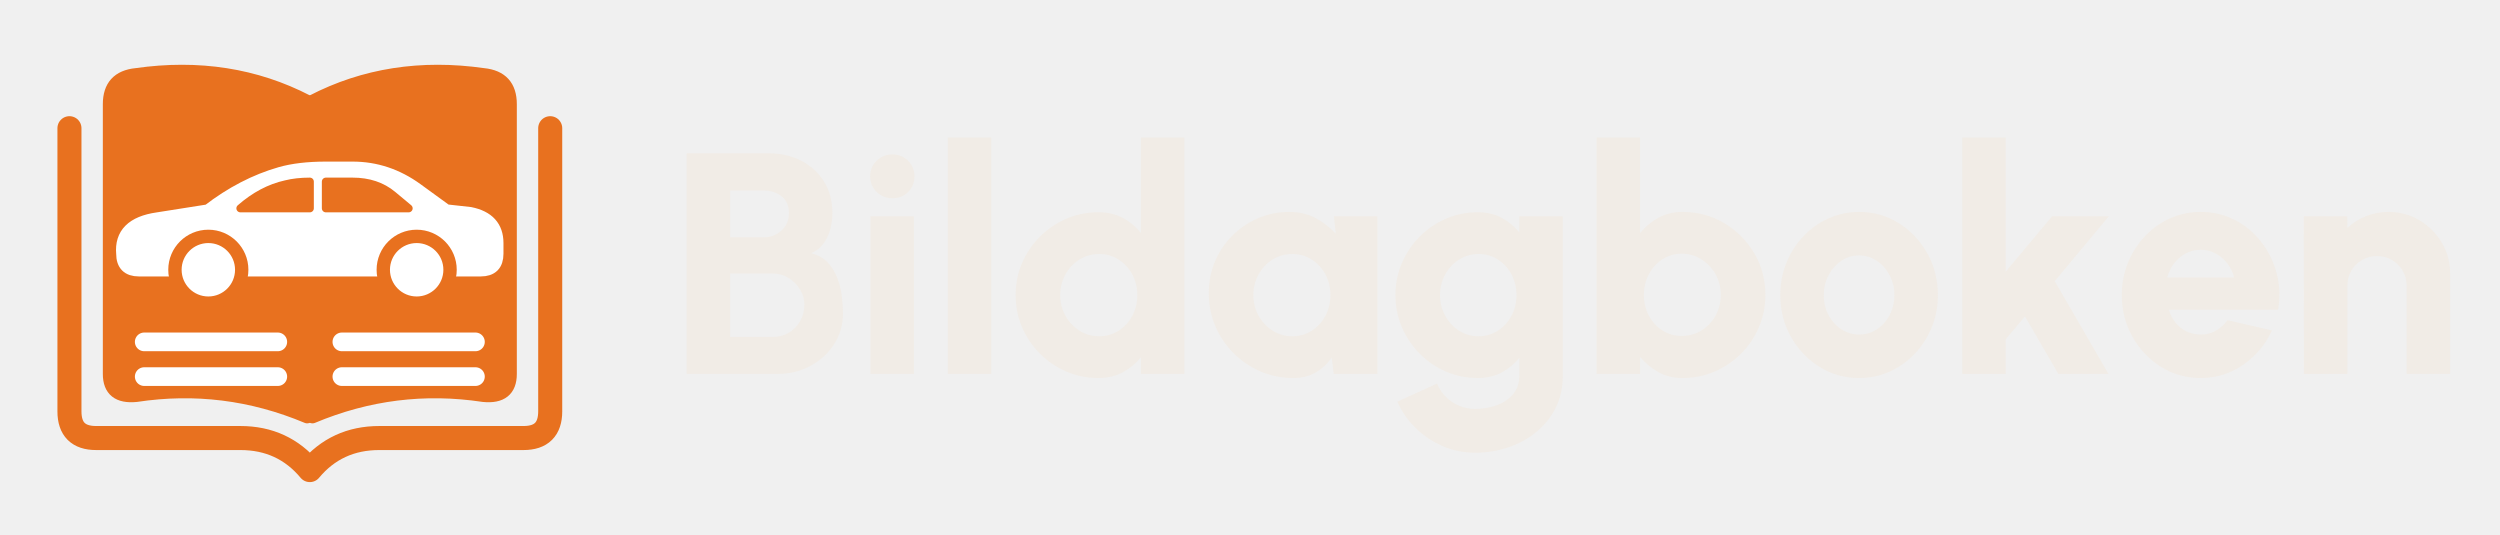
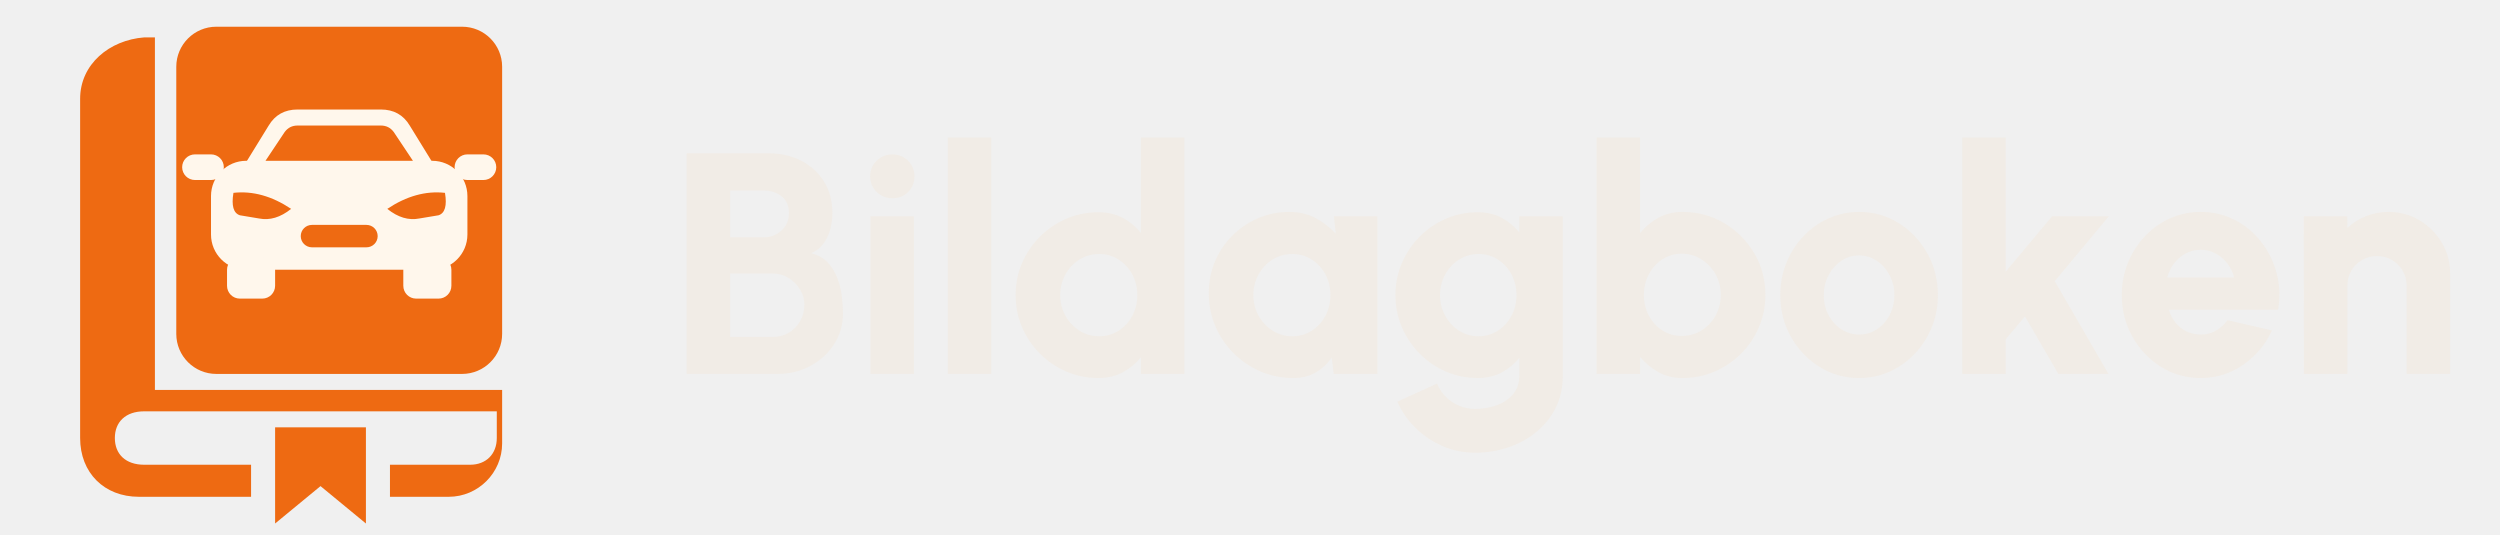
<svg xmlns="http://www.w3.org/2000/svg" viewBox="0 0 936 200" width="936" height="200">
-   <g id="symbol" transform="translate(16,8)">
-     <path d="M10 40 V146 Q10 156 20 156 H74 Q90 156 100 168 Q110 156 126 156 H180 Q190 156 190 146 V40" fill="none" stroke="#E8711F" stroke-width="9" stroke-linecap="round" stroke-linejoin="round" />
-     <path d="M25 31 Q25 21 35 20 Q70 15 99 30 V148 Q68 135 35 140 Q25 141 25 132 Z" fill="#E8711F" stroke="#E8711F" stroke-width="5" stroke-linejoin="round" />
-     <path d="M175 31 Q175 21 165 20 Q130 15 101 30 V148 Q132 135 165 140 Q175 141 175 132 Z" fill="#E8711F" stroke="#E8711F" stroke-width="5" stroke-linejoin="round" />
-     <path d="M30 87 Q29 76 43 74 L62 71 Q75 61 89 57 Q96 55 106 55 H116 Q129 55 140 63 L151 71 L160 72 Q170 74 170 83 V87 Q170 93 164 93 H36 Q30 93 30 87 Z" fill="#fff" stroke="#fff" stroke-width="5" stroke-linejoin="round" />
-     <path d="M74 70 Q82 63 91 61 Q95 60 100 60 V70 Z" fill="#E8711F" stroke="#E8711F" stroke-width="3" stroke-linejoin="round" />
-     <path d="M106 70 V60 H116 Q125 60 131 65 L137 70 Z" fill="#E8711F" stroke="#E8711F" stroke-width="3" stroke-linejoin="round" />
-     <circle cx="62" cy="93" r="12.5" fill="#fff" stroke="#E8711F" stroke-width="5" />
-     <circle cx="140" cy="93" r="12.5" fill="#fff" stroke="#E8711F" stroke-width="5" />
-     <g stroke="#fff" stroke-width="7" stroke-linecap="round">
-       <path d="M38 120 H88" />
-       <path d="M38 133 H88" />
-       <path d="M112 120 H162" />
-       <path d="M112 133 H162" />
+   <g id="symbol" transform="translate(8,0)" fill="#EE6A12">
+     <path d="M46 14 C33 15 22 24 22 37 V164 C22 177 31 186 44 186 H86 V174 H46 C39 174 35 170 35 164 C35 158 39 154 46 154 H178 V164 C178 170 174 174 168 174 H138 V186 H160 C171 186 180 177 180 166 V146 H50 V14 Z" />
+     <rect x="58" y="10" width="122" height="130" rx="15" />
+     <path d="M95 160 H129 V196 L112 182 L95 196 Z" />
+     <g transform="translate(119 77) scale(1.2) translate(-119 -72)">
+       <g fill="#FFF7EC">
+         <path d="M89 60 L97 47 Q100 42 106 42 H132 Q138 42 141 47 L149 60 Z" />
+         <rect x="79" y="58" width="80" height="34" rx="11" />
+         <rect x="70" y="56" width="13" height="8" rx="4" />
+         <rect x="155" y="56" width="13" height="8" rx="4" />
+         <rect x="84" y="88" width="15" height="13" rx="4" />
+         <rect x="139" y="88" width="15" height="13" rx="4" />
+       </g>
+       <path d="M96 58 L102 49 Q103.5 47 106 47 H132 Q134.5 47 136 49 L142 58 Z" />
+       <path d="M86 68 Q95 67 104 73 Q99 77 94 76 L88 75 Q85 74 86 68 Z" />
+       <path d="M152 68 Q143 67 134 73 Q139 77 144 76 L150 75 Q153 74 152 68 Z" />
+       <rect x="107" y="78" width="24" height="7" rx="3.5" />
    </g>
  </g>
  <path transform="translate(250,140)" d="M7.08 0.0V-82.6H37.819Q44.486 -82.6 49.914 -79.856Q55.342 -77.113 58.498 -72.039Q61.655 -66.965 61.655 -60.121Q61.655 -57.348 60.917 -54.398Q60.18 -51.448 58.439 -48.97Q56.699 -46.492 53.69 -45.194Q57.584 -44.25 59.944 -41.683Q62.304 -39.117 63.543 -35.783Q64.782 -32.45 65.195 -28.969Q65.608 -25.488 65.608 -22.656Q65.608 -16.284 62.304 -11.151Q59.0 -6.018 53.424 -3.009Q47.849 0.0 41.123 0.0ZM23.364 -13.865H39.412Q42.657 -13.865 45.312 -15.428Q47.967 -16.992 49.56 -19.735Q51.153 -22.479 51.153 -25.96Q51.153 -28.91 49.56 -31.565Q47.967 -34.22 45.312 -35.901Q42.657 -37.583 39.412 -37.583H23.364ZM23.364 -51.153H35.931Q39.825 -51.153 42.598 -53.69Q45.371 -56.227 45.371 -60.239Q45.371 -64.369 42.598 -66.523Q39.825 -68.676 35.931 -68.676H23.364Z M75.908 -59.0H92.192V0.0H75.908ZM84.168 -65.785Q80.628 -65.785 78.209 -68.145Q75.79 -70.505 75.79 -73.986Q75.79 -77.467 78.209 -79.827Q80.628 -82.187 84.109 -82.187Q87.59 -82.187 89.98 -79.827Q92.369 -77.467 92.369 -73.986Q92.369 -70.505 90.038 -68.145Q87.708 -65.785 84.168 -65.785Z M104.852 0.0V-88.5H121.136V0.0Z M177.161 -88.5H193.445V0.0H177.161V-6.254Q174.447 -2.832 170.435 -0.649Q166.423 1.534 161.29 1.534Q154.859 1.534 149.254 -0.885Q143.649 -3.304 139.371 -7.582Q135.094 -11.859 132.675 -17.464Q130.256 -23.069 130.256 -29.5Q130.256 -35.931 132.675 -41.536Q135.094 -47.141 139.371 -51.418Q143.649 -55.696 149.254 -58.115Q154.859 -60.534 161.29 -60.534Q166.423 -60.534 170.435 -58.38Q174.447 -56.227 177.161 -52.746ZM161.526 -14.101Q165.538 -14.101 168.783 -16.166Q172.028 -18.231 173.916 -21.741Q175.804 -25.252 175.804 -29.5Q175.804 -33.807 173.916 -37.288Q172.028 -40.769 168.783 -42.834Q165.538 -44.899 161.526 -44.899Q157.455 -44.899 154.151 -42.834Q150.847 -40.769 148.9 -37.258Q146.953 -33.748 146.953 -29.5Q146.953 -25.252 148.93 -21.741Q150.906 -18.231 154.21 -16.166Q157.514 -14.101 161.526 -14.101Z M249.411 -59.0H265.695V0.0H249.352L248.585 -6.136Q246.284 -2.714 242.685 -0.59Q239.086 1.534 234.248 1.534Q227.64 1.534 221.917 -0.944Q216.194 -3.422 211.828 -7.788Q207.462 -12.154 205.014 -17.907Q202.565 -23.659 202.565 -30.267Q202.565 -36.58 204.866 -42.067Q207.167 -47.554 211.356 -51.743Q215.545 -55.932 221.002 -58.292Q226.46 -60.652 232.773 -60.652Q238.201 -60.652 242.537 -58.351Q246.874 -56.05 250.119 -52.51ZM233.835 -14.101Q237.847 -14.101 241.092 -16.166Q244.337 -18.231 246.225 -21.741Q248.113 -25.252 248.113 -29.5Q248.113 -33.807 246.225 -37.288Q244.337 -40.769 241.092 -42.834Q237.847 -44.899 233.835 -44.899Q229.764 -44.899 226.46 -42.834Q223.156 -40.769 221.209 -37.258Q219.262 -33.748 219.262 -29.5Q219.262 -25.252 221.238 -21.741Q223.215 -18.231 226.519 -16.166Q229.823 -14.101 233.835 -14.101Z M318.829 -59.0H335.113V0.826Q335.113 7.375 332.458 12.655Q329.803 17.936 325.231 21.712Q320.658 25.488 314.729 27.494Q308.799 29.5 302.191 29.5Q295.937 29.5 290.214 27.051Q284.491 24.603 280.066 20.296Q275.641 15.989 273.163 10.384L288.031 3.599Q289.27 6.549 291.423 8.673Q293.577 10.797 296.38 11.947Q299.182 13.098 302.191 13.098Q305.436 13.098 308.416 12.331Q311.395 11.564 313.755 10.03Q316.115 8.496 317.472 6.195Q318.829 3.894 318.829 0.826V-6.018Q316.115 -2.655 312.25 -0.56Q308.386 1.534 303.312 1.534Q296.94 1.534 291.365 -0.885Q285.789 -3.304 281.541 -7.582Q277.293 -11.859 274.874 -17.464Q272.455 -23.069 272.455 -29.5Q272.455 -35.931 274.874 -41.536Q277.293 -47.141 281.541 -51.418Q285.789 -55.696 291.365 -58.115Q296.94 -60.534 303.312 -60.534Q308.386 -60.534 312.25 -58.439Q316.115 -56.345 318.829 -52.982ZM303.548 -14.101Q307.56 -14.101 310.805 -16.195Q314.05 -18.29 315.909 -21.771Q317.767 -25.252 317.767 -29.5Q317.767 -33.748 315.909 -37.258Q314.05 -40.769 310.805 -42.834Q307.56 -44.899 303.548 -44.899Q299.595 -44.899 296.321 -42.834Q293.046 -40.769 291.099 -37.258Q289.152 -33.748 289.152 -29.5Q289.152 -25.252 291.099 -21.741Q293.046 -18.231 296.321 -16.166Q299.595 -14.101 303.548 -14.101Z M379.869 -60.652Q388.483 -60.652 395.534 -56.463Q402.584 -52.274 406.773 -45.223Q410.962 -38.173 410.962 -29.618Q410.962 -23.187 408.543 -17.523Q406.124 -11.859 401.846 -7.582Q397.569 -3.304 391.934 -0.885Q386.3 1.534 379.869 1.534Q374.795 1.534 370.842 -0.708Q366.889 -2.95 364.057 -6.372V0.0H347.773V-88.5H364.057V-52.746Q366.889 -56.227 370.842 -58.439Q374.795 -60.652 379.869 -60.652ZM379.633 -14.219Q383.704 -14.219 387.037 -16.284Q390.371 -18.349 392.318 -21.859Q394.265 -25.37 394.265 -29.618Q394.265 -33.866 392.288 -37.347Q390.312 -40.828 386.978 -42.922Q383.645 -45.017 379.633 -45.017Q375.621 -45.017 372.405 -42.922Q369.19 -40.828 367.332 -37.317Q365.473 -33.807 365.473 -29.618Q365.473 -25.311 367.332 -21.83Q369.19 -18.349 372.405 -16.284Q375.621 -14.219 379.633 -14.219Z M446.042 1.534Q437.9 1.534 431.203 -2.655Q424.507 -6.844 420.524 -13.895Q416.542 -20.945 416.542 -29.5Q416.542 -35.99 418.843 -41.624Q421.144 -47.259 425.185 -51.537Q429.227 -55.814 434.596 -58.233Q439.965 -60.652 446.042 -60.652Q454.184 -60.652 460.88 -56.463Q467.577 -52.274 471.559 -45.194Q475.542 -38.114 475.542 -29.5Q475.542 -23.069 473.241 -17.464Q470.94 -11.859 466.898 -7.582Q462.857 -3.304 457.517 -0.885Q452.178 1.534 446.042 1.534ZM446.042 -14.75Q449.818 -14.75 452.827 -16.785Q455.836 -18.821 457.547 -22.184Q459.258 -25.547 459.258 -29.5Q459.258 -33.571 457.458 -36.963Q455.659 -40.356 452.65 -42.362Q449.641 -44.368 446.042 -44.368Q442.325 -44.368 439.316 -42.303Q436.307 -40.238 434.566 -36.875Q432.826 -33.512 432.826 -29.5Q432.826 -25.311 434.625 -21.977Q436.425 -18.644 439.434 -16.697Q442.443 -14.75 446.042 -14.75Z M539.414 0.0H520.652L508.144 -21.535L500.946 -12.98V0.0H484.662V-88.5H500.946V-38.291L518.292 -59.0H539.532L519.295 -34.751Z M573.904 1.534Q565.762 1.534 559.065 -2.655Q552.369 -6.844 548.386 -13.924Q544.404 -21.004 544.404 -29.559Q544.404 -35.99 546.705 -41.624Q549.006 -47.259 553.047 -51.537Q557.089 -55.814 562.458 -58.233Q567.827 -60.652 573.904 -60.652Q580.925 -60.652 586.736 -57.643Q592.548 -54.634 596.589 -49.442Q600.631 -44.25 602.371 -37.701Q604.112 -31.152 602.932 -24.072H561.986Q562.753 -21.476 564.375 -19.381Q565.998 -17.287 568.387 -16.048Q570.777 -14.809 573.904 -14.75Q576.972 -14.691 579.568 -16.166Q582.164 -17.641 583.993 -20.119L600.631 -16.284Q597.032 -8.437 589.893 -3.451Q582.754 1.534 573.904 1.534ZM561.396 -36.108H586.471Q585.704 -39.058 583.875 -41.418Q582.046 -43.778 579.479 -45.135Q576.913 -46.492 573.904 -46.492Q570.954 -46.492 568.387 -45.135Q565.821 -43.778 564.021 -41.447Q562.222 -39.117 561.396 -36.108Z M667.335 -37.524V0.0H651.051V-33.04Q651.051 -36.167 649.546 -38.674Q648.042 -41.182 645.534 -42.657Q643.027 -44.132 639.959 -44.132Q636.891 -44.132 634.354 -42.657Q631.817 -41.182 630.342 -38.674Q628.867 -36.167 628.867 -33.04V0.0H612.583L612.524 -59.0H628.808L628.867 -54.634Q631.817 -57.466 635.799 -59.059Q639.782 -60.652 644.207 -60.652Q650.638 -60.652 655.859 -57.525Q661.081 -54.398 664.208 -49.176Q667.335 -43.955 667.335 -37.524Z" fill="#F1ECE6" />
</svg>
